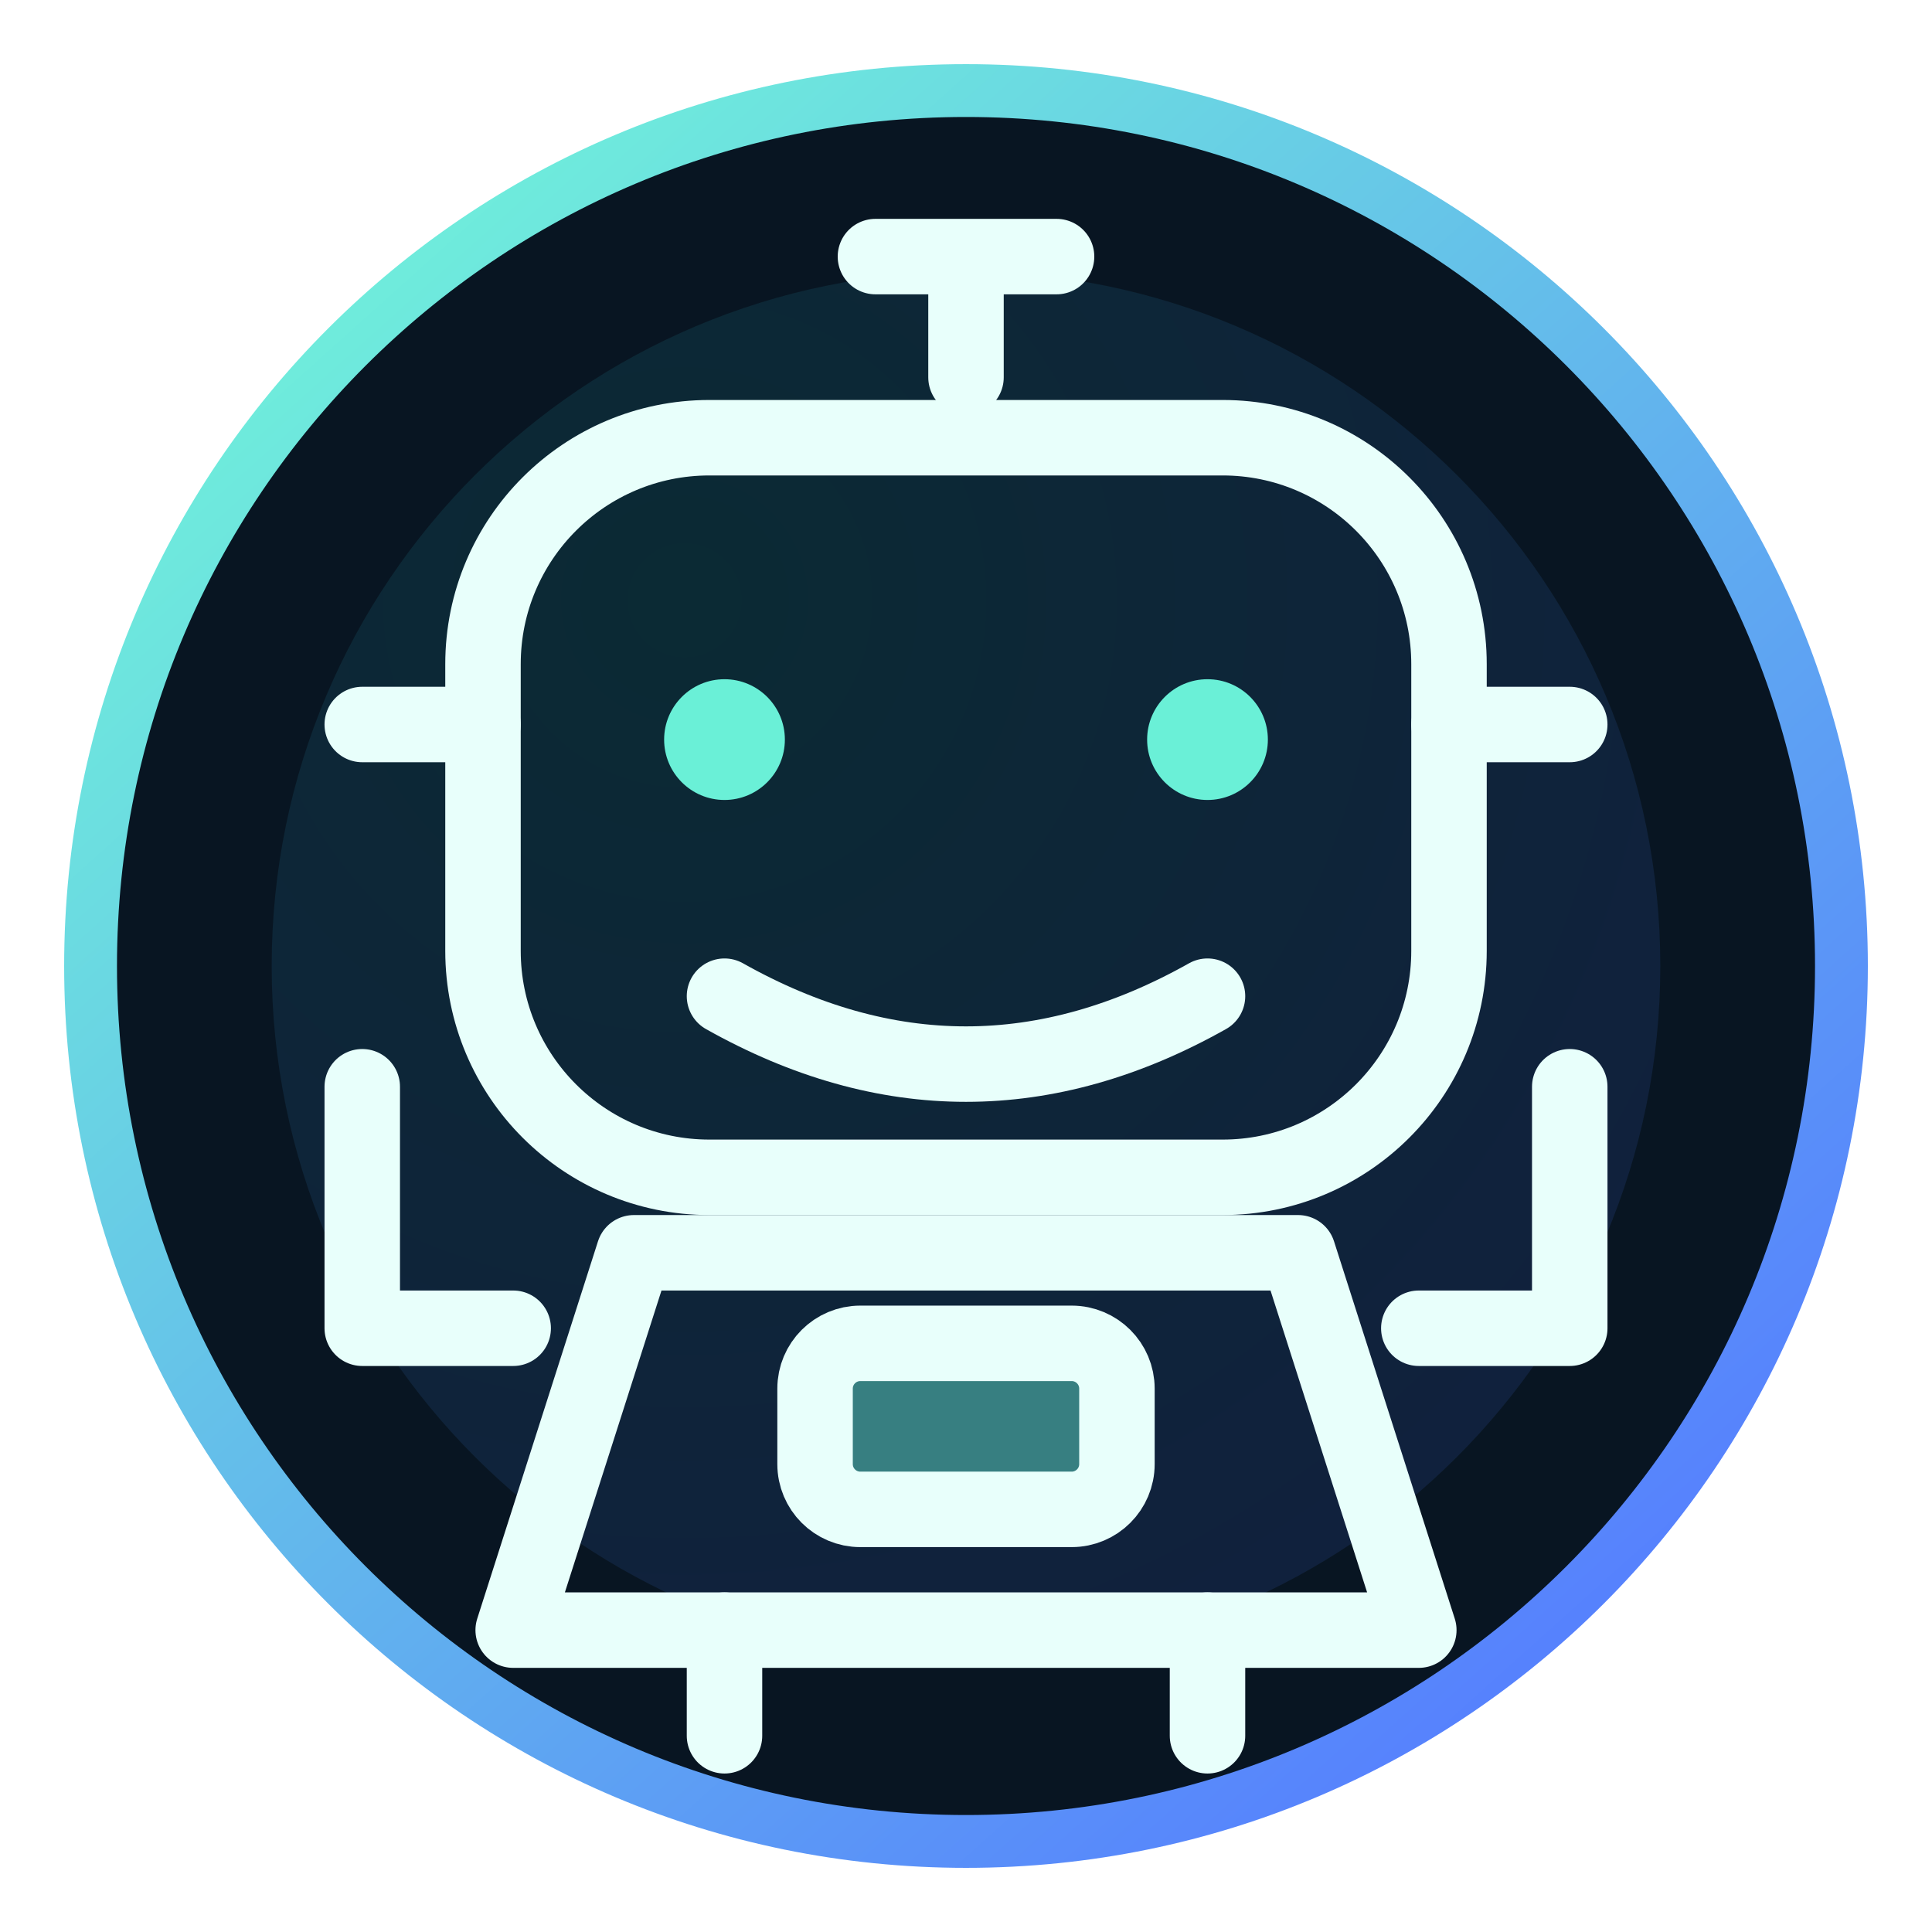
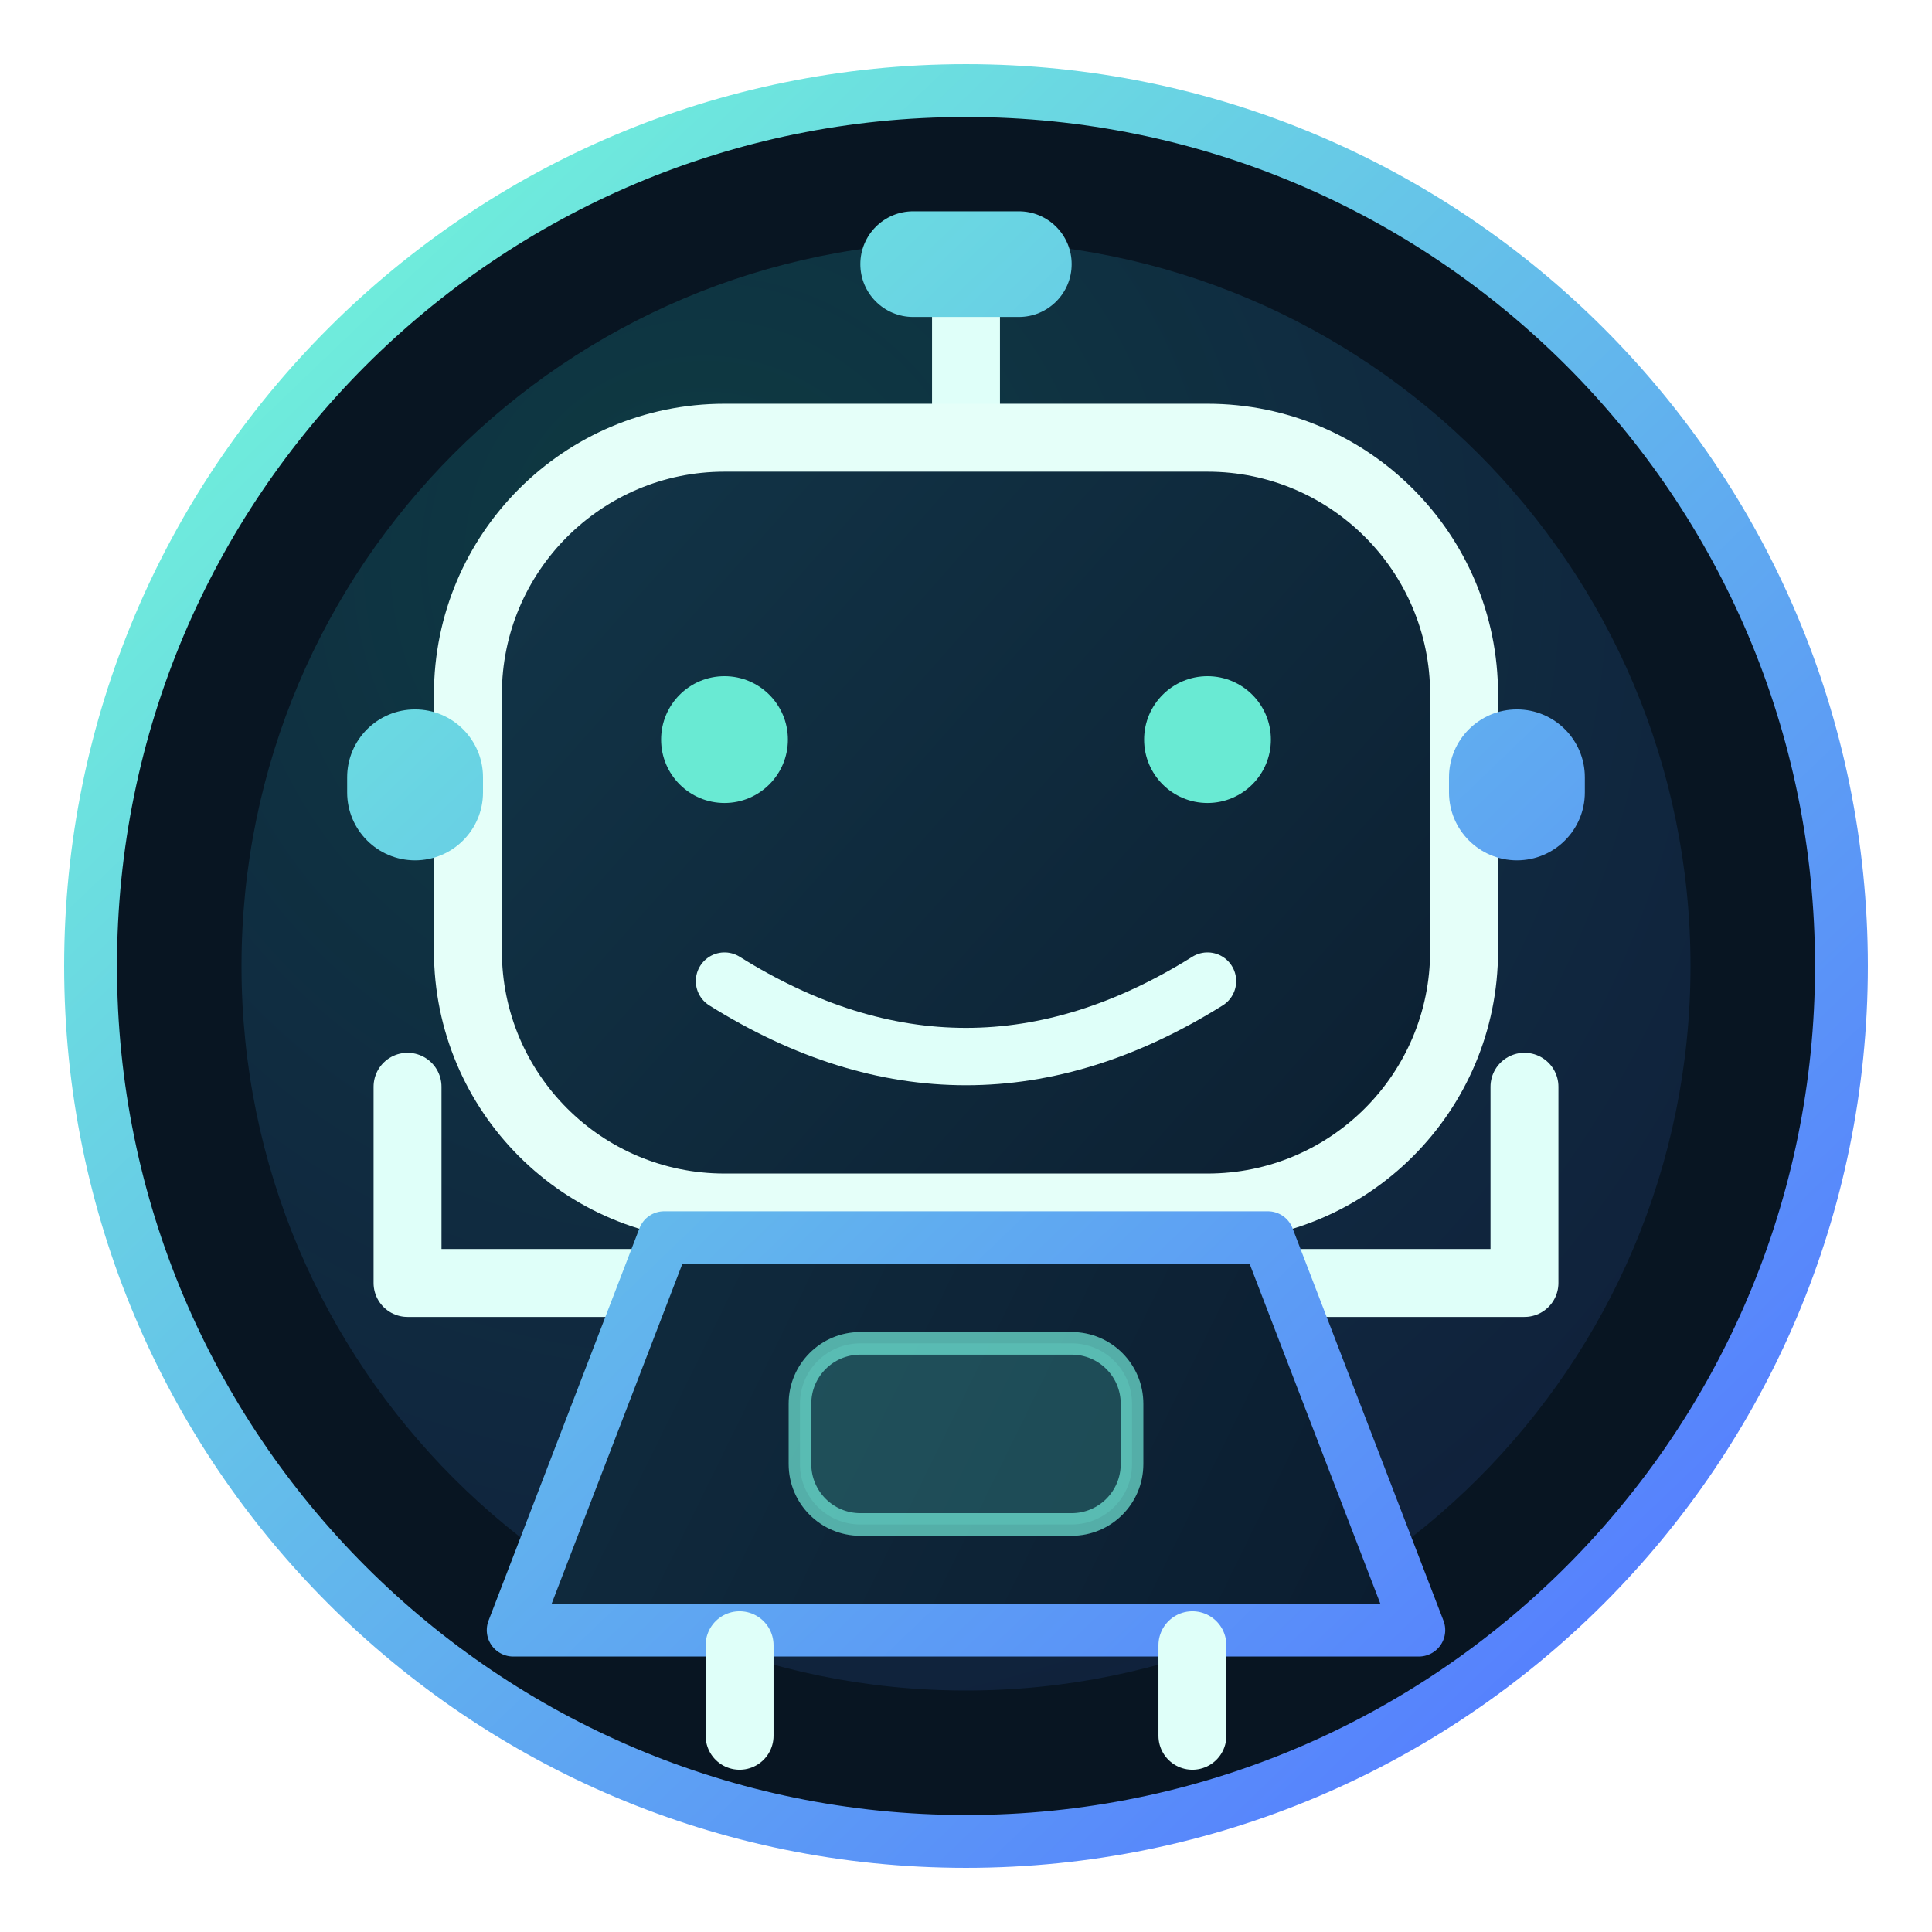
- <svg xmlns="http://www.w3.org/2000/svg" viewBox="0 0 128 128" role="img" aria-label="روبوت">
+ <svg xmlns="http://www.w3.org/2000/svg" viewBox="0 0 128 128" role="img" aria-labelledby="title">
  <defs>
-     <linearGradient id="ring" x1="20" y1="15" x2="108" y2="113" gradientUnits="userSpaceOnUse">
+     <linearGradient id="ys-robot-ring" x1="18" y1="17" x2="109" y2="112" gradientUnits="userSpaceOnUse">
      <stop stop-color="#70f1da" />
      <stop offset="1" stop-color="#557cff" />
    </linearGradient>
-     <radialGradient id="glow" cx=".3" cy=".24" r=".8">
-       <stop stop-color="#1eb9a7" />
-       <stop offset="1" stop-color="#4774ed" />
+     <linearGradient id="ys-robot-face" x1="38" y1="31" x2="91" y2="78" gradientUnits="userSpaceOnUse">
+       <stop stop-color="#123447" />
+       <stop offset="1" stop-color="#0c2032" />
+     </linearGradient>
+     <linearGradient id="ys-robot-body" x1="38" y1="83" x2="91" y2="109" gradientUnits="userSpaceOnUse">
+       <stop stop-color="#102b3e" />
+       <stop offset="1" stop-color="#0b1d30" />
+     </linearGradient>
+     <radialGradient id="ys-robot-halo" cx=".32" cy=".22" r=".9">
+       <stop stop-color="#1eb9a7" stop-opacity=".24" />
+       <stop offset="1" stop-color="#4774ed" stop-opacity=".12" />
    </radialGradient>
  </defs>
-   <circle cx="64" cy="64" r="58" fill="#081522" stroke="url(#ring)" stroke-width="3.5" />
-   <circle cx="64" cy="64" r="46" fill="url(#glow)" opacity=".13" />
-   <g fill="none" stroke="#e8fffb" stroke-width="5" stroke-linecap="round" stroke-linejoin="round">
-     <path d="M64 25V17m-6 0h12" />
-     <rect x="32" y="29" width="64" height="49" rx="15" />
-     <path d="M24 48h8m64 0h8" />
-     <circle cx="48" cy="49" r="4" fill="#6af0d7" stroke="none" />
-     <circle cx="80" cy="49" r="4" fill="#6af0d7" stroke="none" />
-     <path d="M48 66q16 9 32 0M42 83h44l8 25H34l8-25Z" />
-     <rect x="54" y="89" width="20" height="11" rx="3" fill="#6af0d7" fill-opacity=".45" />
-     <path d="M34 88H24V72m70 16h10V72M48 108v7m32-7v7" />
-   </g>
+   <circle cx="64" cy="64" r="58" fill="#081522" stroke="url(#ys-robot-ring)" stroke-width="3.5" />
+   <circle cx="64" cy="64" r="48" fill="url(#ys-robot-halo)" />
+   <path d="M64 27V19" stroke="#dffff9" stroke-width="4.5" stroke-linecap="round" />
+   <rect x="57" y="14" width="14" height="7" rx="3.5" fill="url(#ys-robot-ring)" />
+   <rect x="31" y="29" width="66" height="51" rx="17" fill="url(#ys-robot-face)" stroke="#e5fff9" stroke-width="4.5" />
+   <rect x="23" y="47" width="9" height="10" rx="4.5" fill="url(#ys-robot-ring)" />
+   <rect x="96" y="47" width="9" height="10" rx="4.5" fill="url(#ys-robot-ring)" />
+   <circle cx="48" cy="49" r="4.2" fill="#69ead3" />
+   <circle cx="80" cy="49" r="4.2" fill="#69ead3" />
+   <path d="M48 65q16 10 32 0" fill="none" stroke="#dffff9" stroke-width="3.8" stroke-linecap="round" />
+   <path d="M42 85H27V72m59 13h15V72" fill="none" stroke="#dffff9" stroke-width="4.5" stroke-linecap="round" stroke-linejoin="round" />
+   <path d="M44 82h40l10 26H34l10-26Z" fill="url(#ys-robot-body)" stroke="url(#ys-robot-ring)" stroke-width="3.5" stroke-linejoin="round" />
+   <rect x="53" y="89" width="22" height="12" rx="4" fill="#5ee1cd" fill-opacity=".22" stroke="#73ead9" stroke-opacity=".7" stroke-width="1.5" />
+   <path d="M49 109v6m30-6v6" stroke="#dffff9" stroke-width="4.5" stroke-linecap="round" />
</svg>
